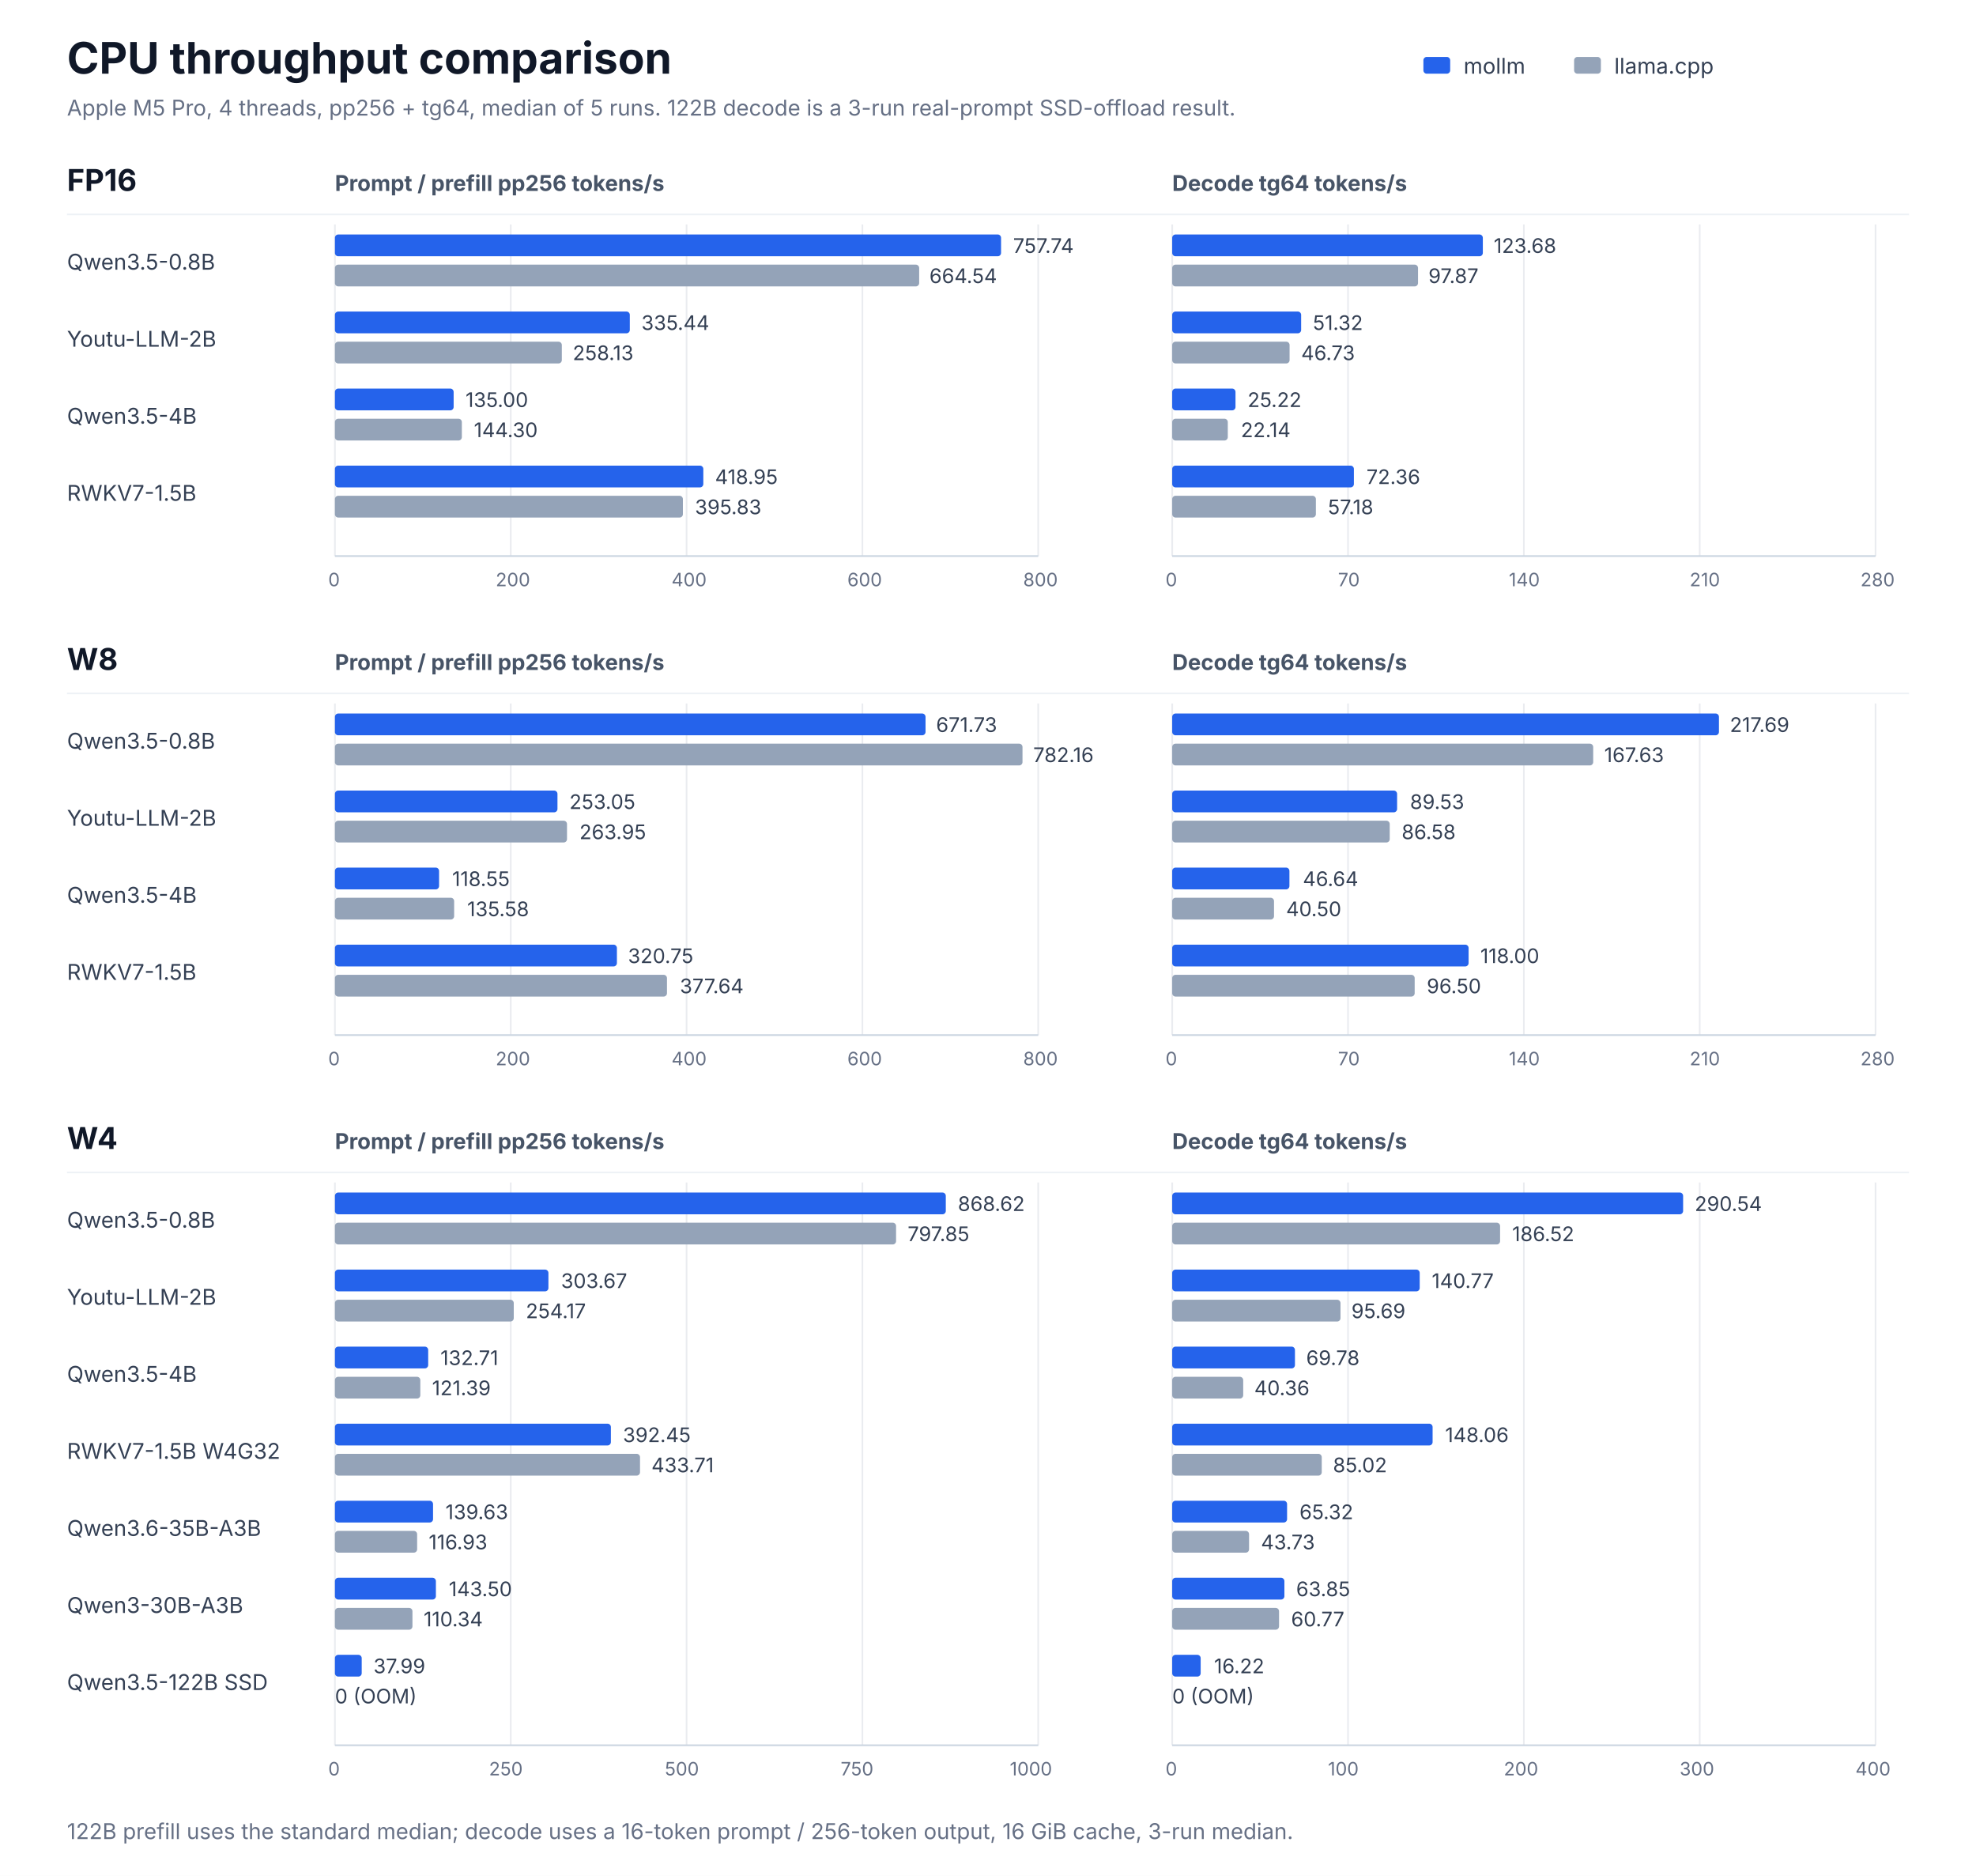
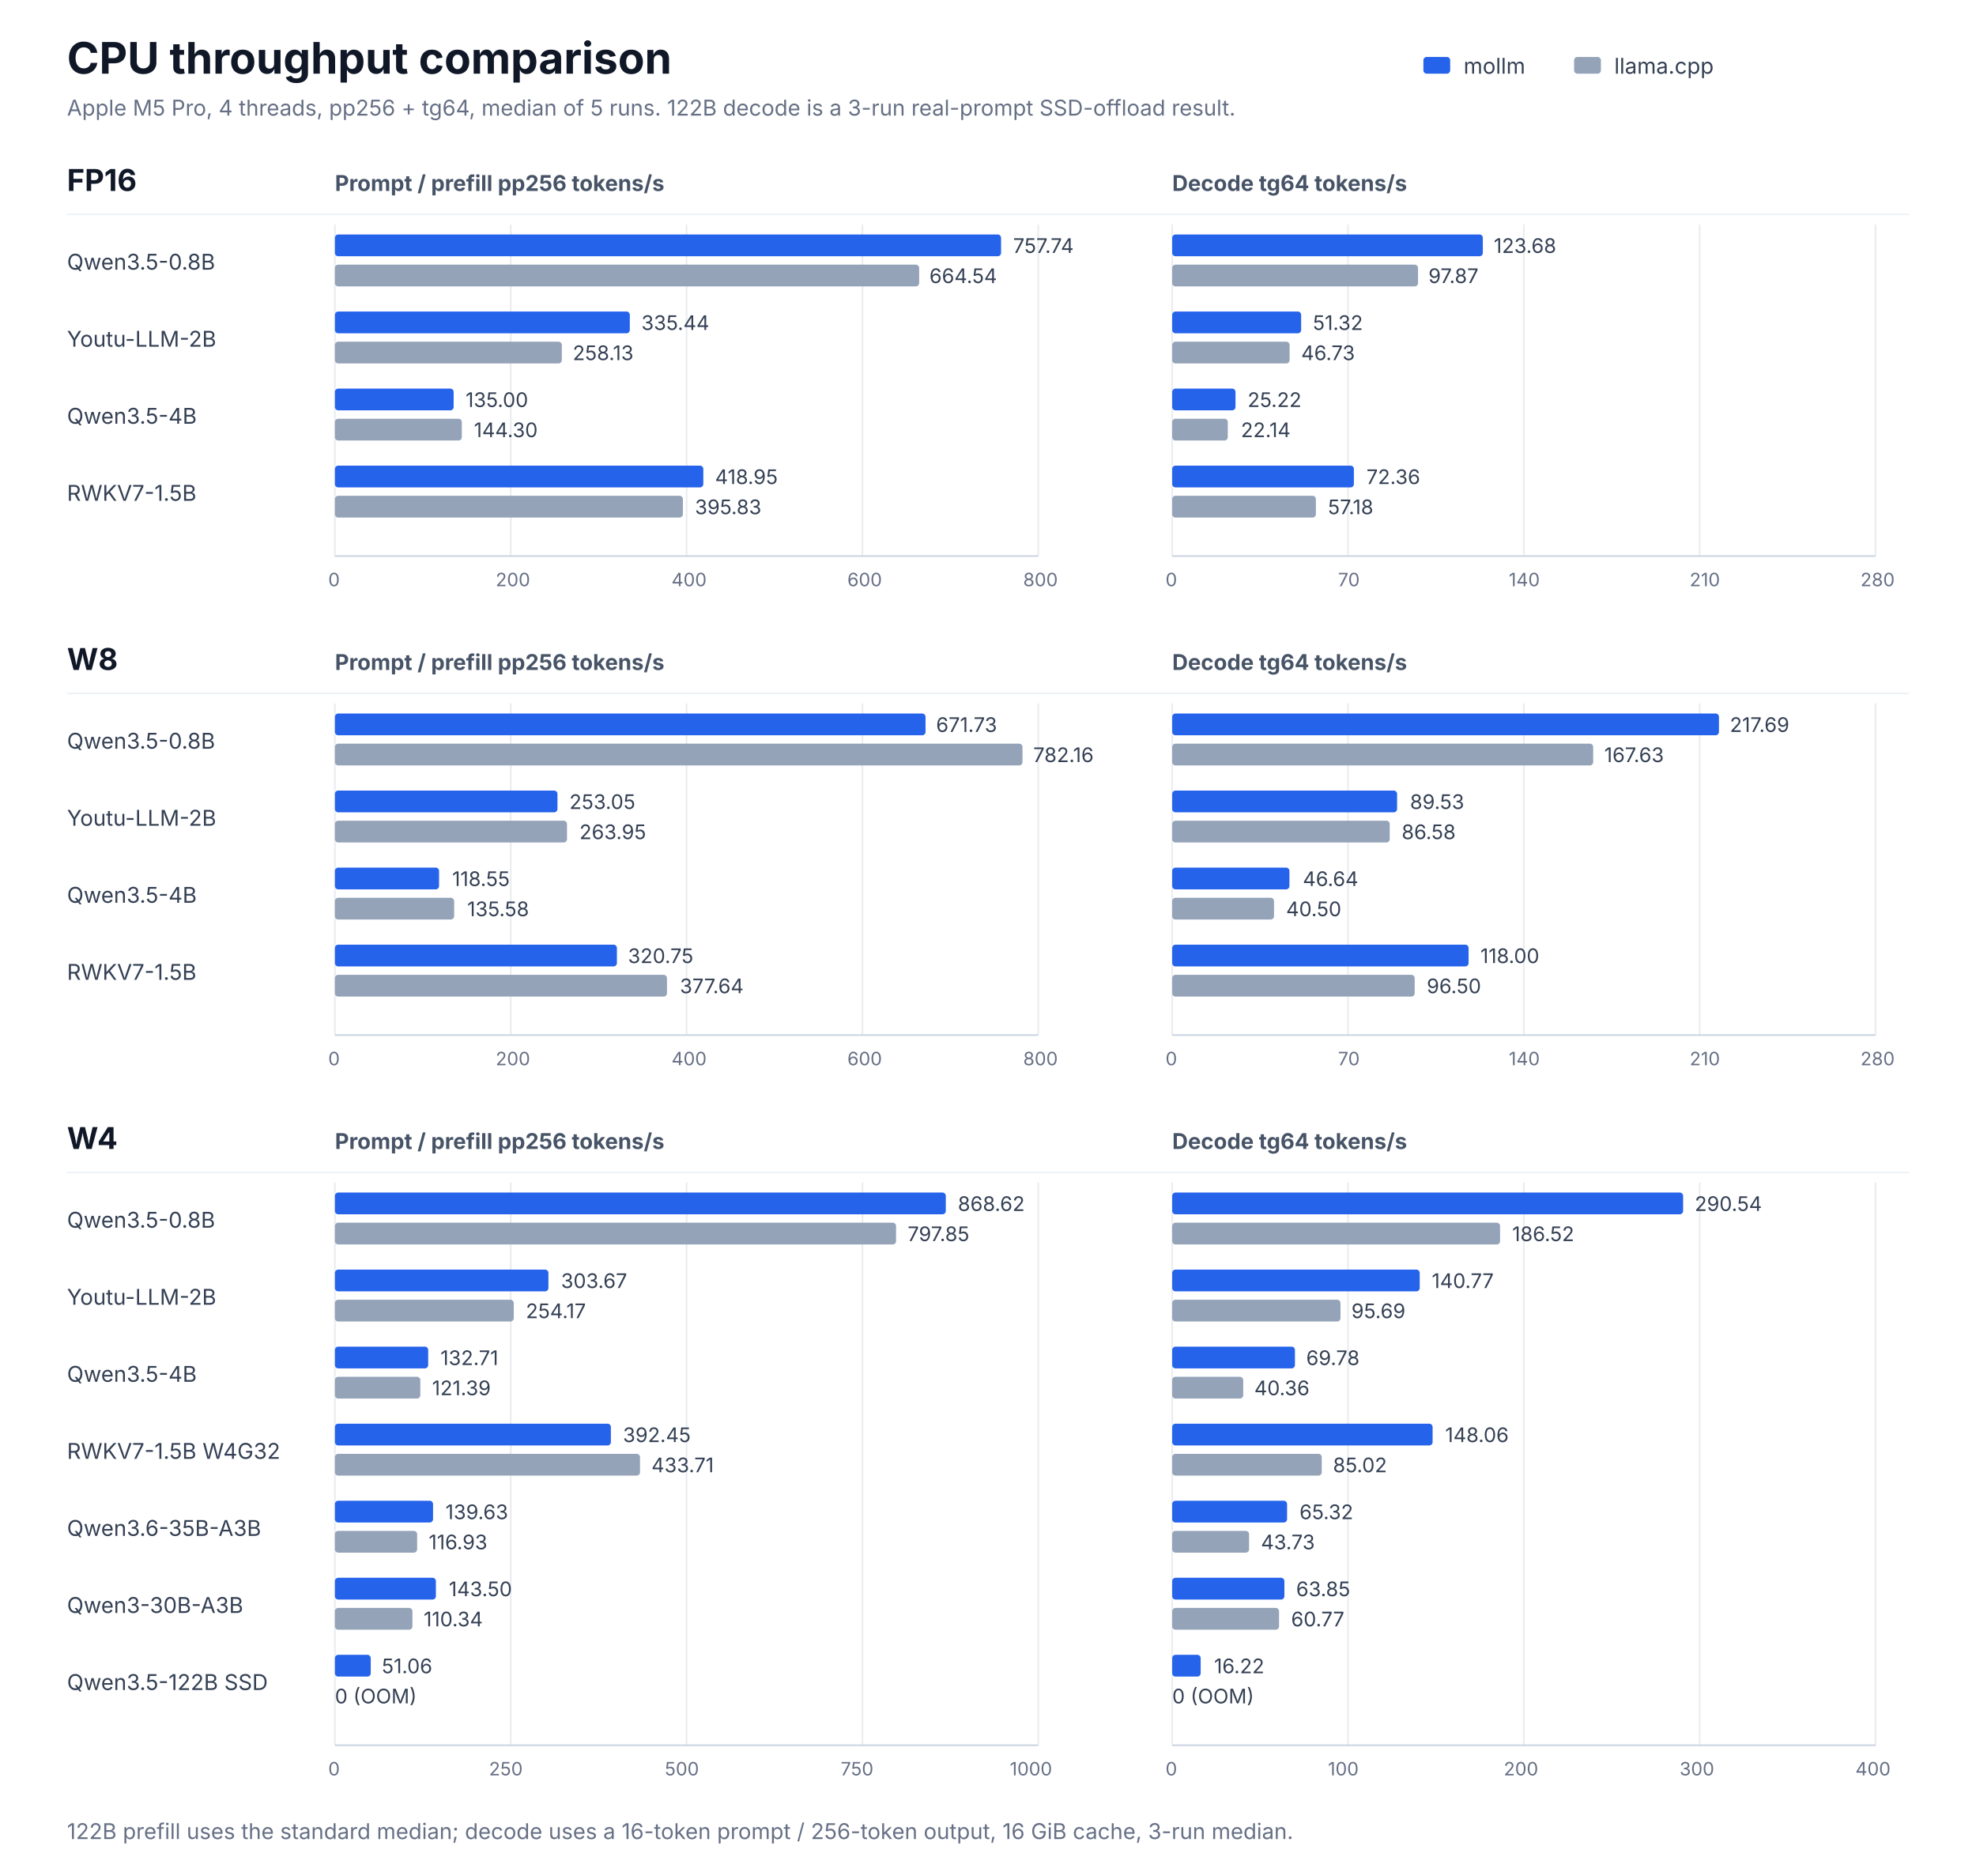
<svg xmlns="http://www.w3.org/2000/svg" width="1180" height="1120" viewBox="0 0 1180 1120" role="img" aria-labelledby="title desc">
  <rect width="1180" height="1120" fill="#ffffff" />
  <style>
    .title { font: 700 26px -apple-system, BlinkMacSystemFont, "Segoe UI", sans-serif; fill: #101828; }
    .subtitle { font: 13px -apple-system, BlinkMacSystemFont, "Segoe UI", sans-serif; fill: #667085; }
    .section { font: 700 18px -apple-system, BlinkMacSystemFont, "Segoe UI", sans-serif; fill: #101828; }
    .panel { font: 700 13px -apple-system, BlinkMacSystemFont, "Segoe UI", sans-serif; fill: #475467; }
    .label { font: 13px -apple-system, BlinkMacSystemFont, "Segoe UI", sans-serif; fill: #344054; }
    .tick { font: 11px -apple-system, BlinkMacSystemFont, "Segoe UI", sans-serif; fill: #667085; }
    .value { font: 12px -apple-system, BlinkMacSystemFont, "Segoe UI", sans-serif; fill: #344054; }
    .mollm { fill: #2563eb; }
    .llama { fill: #94a3b8; }
    .grid { stroke: #eaecf0; stroke-width: 1; }
    .axis { stroke: #cbd5e1; stroke-width: 1; }
    .rule { stroke: #eef2f6; stroke-width: 1; }
  </style>
  <text x="40" y="44" class="title">CPU throughput comparison</text>
  <text x="40" y="69" class="subtitle">Apple M5 Pro, 4 threads, pp256 + tg64, median of 5 runs. 122B decode is a 3-run real-prompt SSD-offload result.</text>
  <rect x="850" y="34" width="16" height="10" rx="2" class="mollm" />
  <text x="874" y="44" class="label">mollm</text>
  <rect x="940" y="34" width="16" height="10" rx="2" class="llama" />
  <text x="964" y="44" class="label">llama.cpp</text>
  <text x="40" y="114" class="section">FP16</text>
  <text x="200" y="114" class="panel">Prompt / prefill pp256 tokens/s</text>
  <text x="700" y="114" class="panel">Decode tg64 tokens/s</text>
  <line x1="40" y1="128" x2="1140" y2="128" class="rule" />
  <line x1="200" y1="134" x2="200" y2="332" class="grid" />
  <line x1="305" y1="134" x2="305" y2="332" class="grid" />
  <line x1="410" y1="134" x2="410" y2="332" class="grid" />
  <line x1="515" y1="134" x2="515" y2="332" class="grid" />
  <line x1="620" y1="134" x2="620" y2="332" class="grid" />
  <line x1="700" y1="134" x2="700" y2="332" class="grid" />
  <line x1="805" y1="134" x2="805" y2="332" class="grid" />
  <line x1="910" y1="134" x2="910" y2="332" class="grid" />
  <line x1="1015" y1="134" x2="1015" y2="332" class="grid" />
  <line x1="1120" y1="134" x2="1120" y2="332" class="grid" />
  <text x="40" y="161" class="label">Qwen3.5-0.8B</text>
  <rect x="200" y="140" width="397.8" height="13" rx="2" class="mollm" />
  <text x="605" y="151" class="value">757.74</text>
  <rect x="200" y="158" width="348.9" height="13" rx="2" class="llama" />
  <text x="555" y="169" class="value">664.54</text>
  <rect x="700" y="140" width="185.5" height="13" rx="2" class="mollm" />
  <text x="892" y="151" class="value">123.68</text>
  <rect x="700" y="158" width="146.8" height="13" rx="2" class="llama" />
  <text x="853" y="169" class="value">97.87</text>
  <text x="40" y="207" class="label">Youtu-LLM-2B</text>
  <rect x="200" y="186" width="176.1" height="13" rx="2" class="mollm" />
  <text x="383" y="197" class="value">335.44</text>
  <rect x="200" y="204" width="135.5" height="13" rx="2" class="llama" />
  <text x="342" y="215" class="value">258.13</text>
  <rect x="700" y="186" width="77.0" height="13" rx="2" class="mollm" />
  <text x="784" y="197" class="value">51.32</text>
  <rect x="700" y="204" width="70.1" height="13" rx="2" class="llama" />
  <text x="777" y="215" class="value">46.73</text>
  <text x="40" y="253" class="label">Qwen3.5-4B</text>
  <rect x="200" y="232" width="70.9" height="13" rx="2" class="mollm" />
  <text x="278" y="243" class="value">135.00</text>
  <rect x="200" y="250" width="75.8" height="13" rx="2" class="llama" />
  <text x="283" y="261" class="value">144.30</text>
  <rect x="700" y="232" width="37.8" height="13" rx="2" class="mollm" />
  <text x="745" y="243" class="value">25.22</text>
  <rect x="700" y="250" width="33.2" height="13" rx="2" class="llama" />
  <text x="741" y="261" class="value">22.14</text>
  <text x="40" y="299" class="label">RWKV7-1.5B</text>
  <rect x="200" y="278" width="220.0" height="13" rx="2" class="mollm" />
  <text x="427" y="289" class="value">418.95</text>
  <rect x="200" y="296" width="207.8" height="13" rx="2" class="llama" />
  <text x="415" y="307" class="value">395.83</text>
  <rect x="700" y="278" width="108.5" height="13" rx="2" class="mollm" />
  <text x="816" y="289" class="value">72.36</text>
  <rect x="700" y="296" width="85.8" height="13" rx="2" class="llama" />
  <text x="793" y="307" class="value">57.18</text>
  <line x1="200" y1="332" x2="620" y2="332" class="axis" />
  <text x="196" y="350" class="tick">0</text>
  <text x="296" y="350" class="tick">200</text>
  <text x="401" y="350" class="tick">400</text>
  <text x="506" y="350" class="tick">600</text>
  <text x="611" y="350" class="tick">800</text>
  <line x1="700" y1="332" x2="1120" y2="332" class="axis" />
  <text x="696" y="350" class="tick">0</text>
  <text x="799" y="350" class="tick">70</text>
  <text x="901" y="350" class="tick">140</text>
  <text x="1009" y="350" class="tick">210</text>
  <text x="1111" y="350" class="tick">280</text>
  <text x="40" y="400" class="section">W8</text>
  <text x="200" y="400" class="panel">Prompt / prefill pp256 tokens/s</text>
  <text x="700" y="400" class="panel">Decode tg64 tokens/s</text>
  <line x1="40" y1="414" x2="1140" y2="414" class="rule" />
  <line x1="200" y1="420" x2="200" y2="618" class="grid" />
  <line x1="305" y1="420" x2="305" y2="618" class="grid" />
  <line x1="410" y1="420" x2="410" y2="618" class="grid" />
  <line x1="515" y1="420" x2="515" y2="618" class="grid" />
  <line x1="620" y1="420" x2="620" y2="618" class="grid" />
  <line x1="700" y1="420" x2="700" y2="618" class="grid" />
  <line x1="805" y1="420" x2="805" y2="618" class="grid" />
  <line x1="910" y1="420" x2="910" y2="618" class="grid" />
  <line x1="1015" y1="420" x2="1015" y2="618" class="grid" />
  <line x1="1120" y1="420" x2="1120" y2="618" class="grid" />
  <text x="40" y="447" class="label">Qwen3.5-0.8B</text>
  <rect x="200" y="426" width="352.7" height="13" rx="2" class="mollm" />
  <text x="559" y="437" class="value">671.73</text>
  <rect x="200" y="444" width="410.6" height="13" rx="2" class="llama" />
  <text x="617" y="455" class="value">782.16</text>
  <rect x="700" y="426" width="326.5" height="13" rx="2" class="mollm" />
  <text x="1033" y="437" class="value">217.69</text>
  <rect x="700" y="444" width="251.4" height="13" rx="2" class="llama" />
  <text x="958" y="455" class="value">167.63</text>
  <text x="40" y="493" class="label">Youtu-LLM-2B</text>
  <rect x="200" y="472" width="132.9" height="13" rx="2" class="mollm" />
  <text x="340" y="483" class="value">253.05</text>
  <rect x="200" y="490" width="138.6" height="13" rx="2" class="llama" />
  <text x="346" y="501" class="value">263.95</text>
  <rect x="700" y="472" width="134.3" height="13" rx="2" class="mollm" />
  <text x="842" y="483" class="value">89.53</text>
  <rect x="700" y="490" width="129.9" height="13" rx="2" class="llama" />
  <text x="837" y="501" class="value">86.58</text>
  <text x="40" y="539" class="label">Qwen3.5-4B</text>
  <rect x="200" y="518" width="62.2" height="13" rx="2" class="mollm" />
  <text x="270" y="529" class="value">118.55</text>
  <rect x="200" y="536" width="71.2" height="13" rx="2" class="llama" />
  <text x="279" y="547" class="value">135.58</text>
  <rect x="700" y="518" width="70.0" height="13" rx="2" class="mollm" />
  <text x="778" y="529" class="value">46.64</text>
  <rect x="700" y="536" width="60.8" height="13" rx="2" class="llama" />
  <text x="768" y="547" class="value">40.50</text>
  <text x="40" y="585" class="label">RWKV7-1.5B</text>
  <rect x="200" y="564" width="168.4" height="13" rx="2" class="mollm" />
  <text x="375" y="575" class="value">320.75</text>
  <rect x="200" y="582" width="198.3" height="13" rx="2" class="llama" />
  <text x="406" y="593" class="value">377.64</text>
  <rect x="700" y="564" width="177.0" height="13" rx="2" class="mollm" />
  <text x="884" y="575" class="value">118.00</text>
  <rect x="700" y="582" width="144.8" height="13" rx="2" class="llama" />
  <text x="852" y="593" class="value">96.50</text>
  <line x1="200" y1="618" x2="620" y2="618" class="axis" />
  <text x="196" y="636" class="tick">0</text>
  <text x="296" y="636" class="tick">200</text>
  <text x="401" y="636" class="tick">400</text>
  <text x="506" y="636" class="tick">600</text>
  <text x="611" y="636" class="tick">800</text>
  <line x1="700" y1="618" x2="1120" y2="618" class="axis" />
  <text x="696" y="636" class="tick">0</text>
  <text x="799" y="636" class="tick">70</text>
  <text x="901" y="636" class="tick">140</text>
  <text x="1009" y="636" class="tick">210</text>
  <text x="1111" y="636" class="tick">280</text>
  <text x="40" y="686" class="section">W4</text>
  <text x="200" y="686" class="panel">Prompt / prefill pp256 tokens/s</text>
  <text x="700" y="686" class="panel">Decode tg64 tokens/s</text>
  <line x1="40" y1="700" x2="1140" y2="700" class="rule" />
  <line x1="200" y1="706" x2="200" y2="1042" class="grid" />
  <line x1="305" y1="706" x2="305" y2="1042" class="grid" />
  <line x1="410" y1="706" x2="410" y2="1042" class="grid" />
  <line x1="515" y1="706" x2="515" y2="1042" class="grid" />
  <line x1="620" y1="706" x2="620" y2="1042" class="grid" />
  <line x1="700" y1="706" x2="700" y2="1042" class="grid" />
  <line x1="805" y1="706" x2="805" y2="1042" class="grid" />
  <line x1="910" y1="706" x2="910" y2="1042" class="grid" />
  <line x1="1015" y1="706" x2="1015" y2="1042" class="grid" />
  <line x1="1120" y1="706" x2="1120" y2="1042" class="grid" />
  <text x="40" y="733" class="label">Qwen3.5-0.8B</text>
  <rect x="200" y="712" width="364.8" height="13" rx="2" class="mollm" />
  <text x="572" y="723" class="value">868.62</text>
  <rect x="200" y="730" width="335.1" height="13" rx="2" class="llama" />
  <text x="542" y="741" class="value">797.85</text>
  <rect x="700" y="712" width="305.1" height="13" rx="2" class="mollm" />
  <text x="1012" y="723" class="value">290.54</text>
  <rect x="700" y="730" width="195.8" height="13" rx="2" class="llama" />
  <text x="903" y="741" class="value">186.52</text>
  <text x="40" y="779" class="label">Youtu-LLM-2B</text>
  <rect x="200" y="758" width="127.5" height="13" rx="2" class="mollm" />
  <text x="335" y="769" class="value">303.67</text>
  <rect x="200" y="776" width="106.8" height="13" rx="2" class="llama" />
  <text x="314" y="787" class="value">254.17</text>
  <rect x="700" y="758" width="147.8" height="13" rx="2" class="mollm" />
  <text x="855" y="769" class="value">140.77</text>
  <rect x="700" y="776" width="100.5" height="13" rx="2" class="llama" />
  <text x="807" y="787" class="value">95.69</text>
  <text x="40" y="825" class="label">Qwen3.5-4B</text>
  <rect x="200" y="804" width="55.7" height="13" rx="2" class="mollm" />
  <text x="263" y="815" class="value">132.71</text>
  <rect x="200" y="822" width="51.0" height="13" rx="2" class="llama" />
  <text x="258" y="833" class="value">121.39</text>
  <rect x="700" y="804" width="73.3" height="13" rx="2" class="mollm" />
  <text x="780" y="815" class="value">69.78</text>
  <rect x="700" y="822" width="42.4" height="13" rx="2" class="llama" />
  <text x="749" y="833" class="value">40.36</text>
  <text x="40" y="871" class="label">RWKV7-1.5B W4G32</text>
  <rect x="200" y="850" width="164.8" height="13" rx="2" class="mollm" />
  <text x="372" y="861" class="value">392.45</text>
  <rect x="200" y="868" width="182.2" height="13" rx="2" class="llama" />
  <text x="389" y="879" class="value">433.71</text>
  <rect x="700" y="850" width="155.5" height="13" rx="2" class="mollm" />
  <text x="863" y="861" class="value">148.06</text>
  <rect x="700" y="868" width="89.3" height="13" rx="2" class="llama" />
  <text x="796" y="879" class="value">85.02</text>
  <text x="40" y="917" class="label">Qwen3.6-35B-A3B</text>
  <rect x="200" y="896" width="58.6" height="13" rx="2" class="mollm" />
  <text x="266" y="907" class="value">139.63</text>
  <rect x="200" y="914" width="49.1" height="13" rx="2" class="llama" />
  <text x="256" y="925" class="value">116.93</text>
  <rect x="700" y="896" width="68.6" height="13" rx="2" class="mollm" />
  <text x="776" y="907" class="value">65.32</text>
  <rect x="700" y="914" width="45.9" height="13" rx="2" class="llama" />
  <text x="753" y="925" class="value">43.73</text>
  <text x="40" y="963" class="label">Qwen3-30B-A3B</text>
  <rect x="200" y="942" width="60.3" height="13" rx="2" class="mollm" />
  <text x="268" y="953" class="value">143.50</text>
  <rect x="200" y="960" width="46.3" height="13" rx="2" class="llama" />
  <text x="253" y="971" class="value">110.34</text>
  <rect x="700" y="942" width="67.0" height="13" rx="2" class="mollm" />
  <text x="774" y="953" class="value">63.85</text>
  <rect x="700" y="960" width="63.8" height="13" rx="2" class="llama" />
  <text x="771" y="971" class="value">60.77</text>
  <text x="40" y="1009" class="label">Qwen3.5-122B SSD</text>
-   <rect x="200" y="988" width="16.0" height="13" rx="2" class="mollm" />
-   <text x="223" y="999" class="value">37.99</text>
+   <rect x="200" y="988" width="21.4" height="13" rx="2" class="mollm" />
+   <text x="228" y="999" class="value">51.06</text>
  <text x="200" y="1017" class="value">0 (OOM)</text>
  <rect x="700" y="988" width="17.0" height="13" rx="2" class="mollm" />
  <text x="725" y="999" class="value">16.22</text>
  <text x="700" y="1017" class="value">0 (OOM)</text>
  <line x1="200" y1="1042" x2="620" y2="1042" class="axis" />
  <text x="196" y="1060" class="tick">0</text>
  <text x="292" y="1060" class="tick">250</text>
  <text x="397" y="1060" class="tick">500</text>
  <text x="502" y="1060" class="tick">750</text>
  <text x="603" y="1060" class="tick">1000</text>
  <line x1="700" y1="1042" x2="1120" y2="1042" class="axis" />
  <text x="696" y="1060" class="tick">0</text>
  <text x="793" y="1060" class="tick">100</text>
  <text x="898" y="1060" class="tick">200</text>
  <text x="1003" y="1060" class="tick">300</text>
  <text x="1108" y="1060" class="tick">400</text>
  <text x="40" y="1098" class="subtitle">122B prefill uses the standard median; decode uses a 16-token prompt / 256-token output, 16 GiB cache, 3-run median.</text>
</svg>
